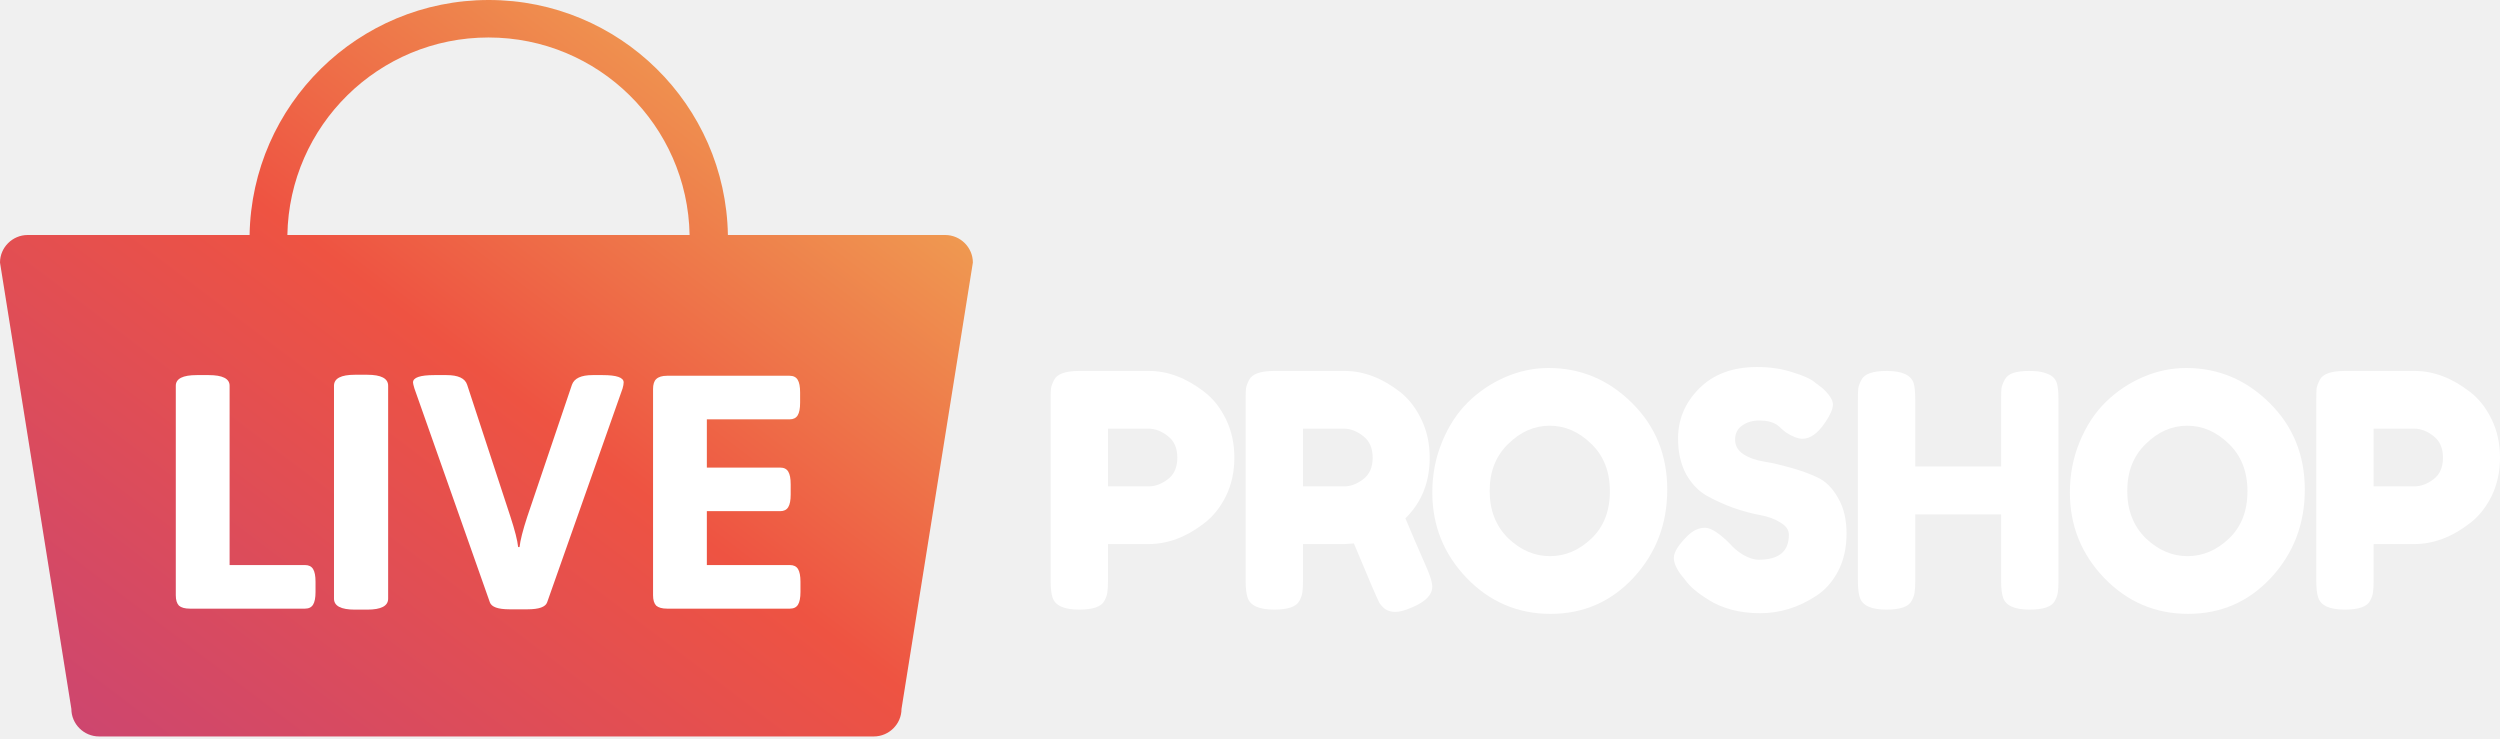
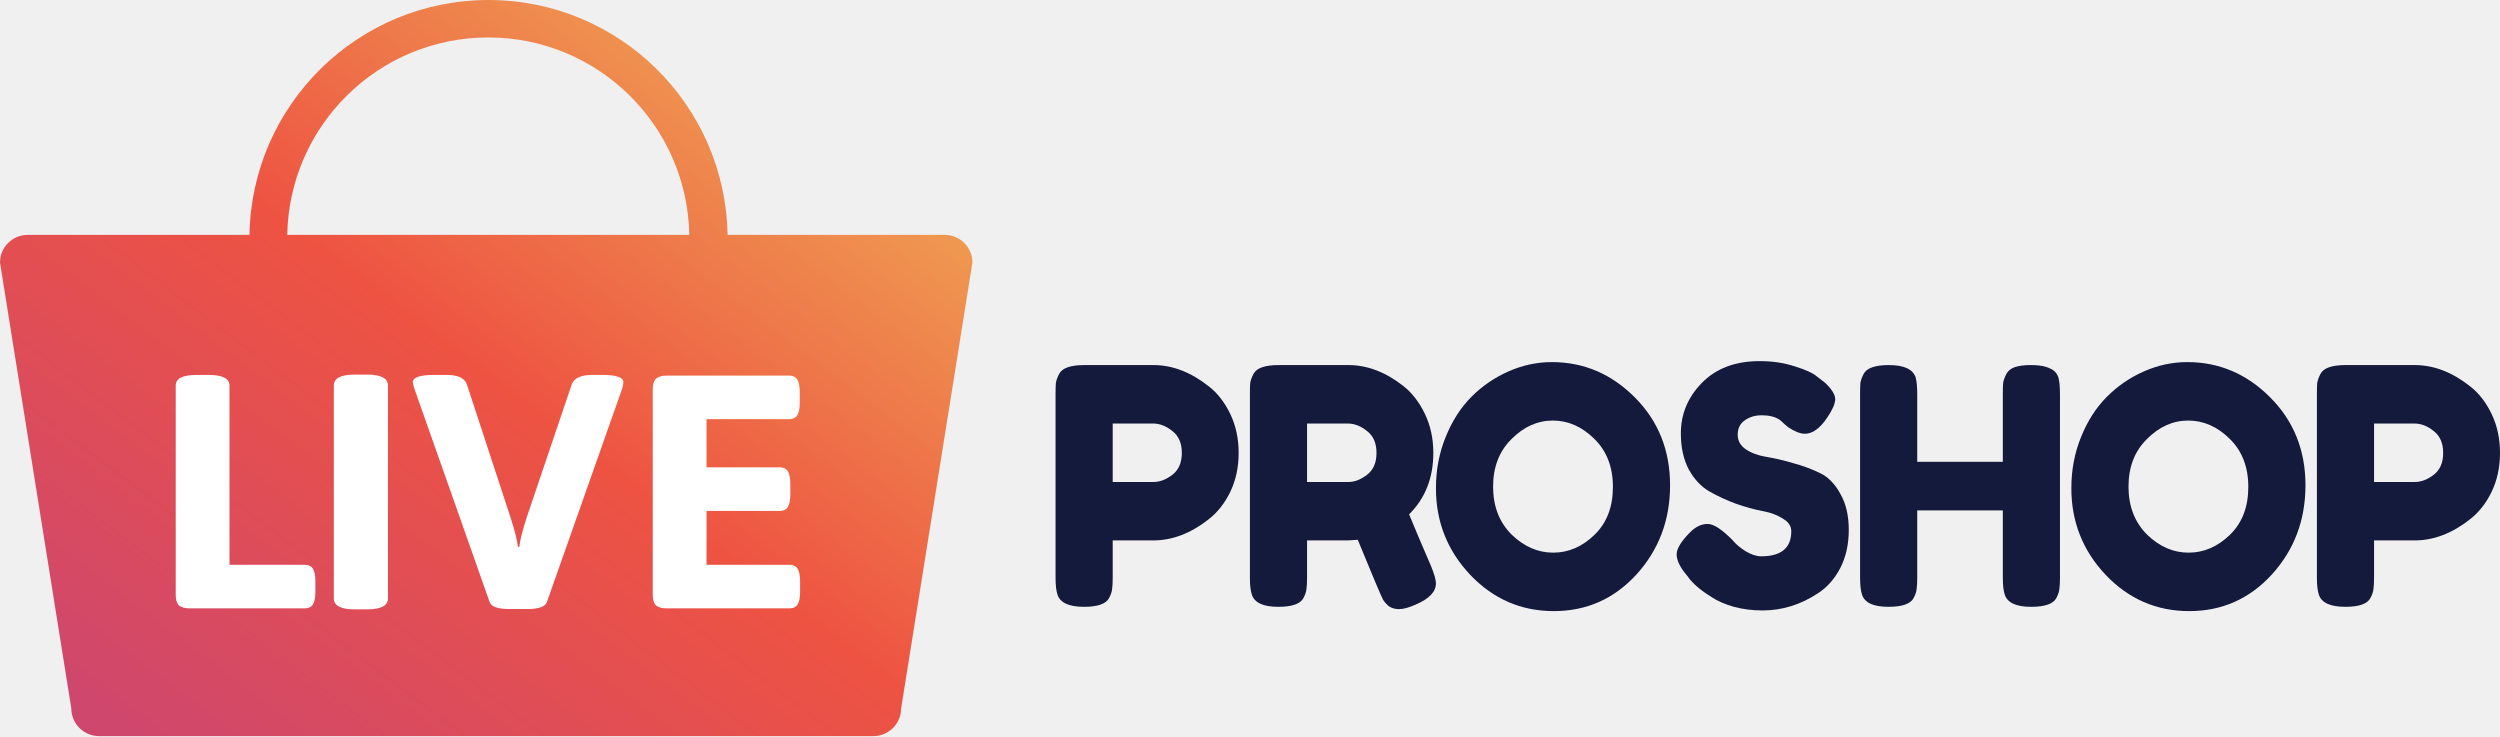
- <svg xmlns="http://www.w3.org/2000/svg" width="176" height="52" viewBox="0 0 176 52" fill="none">
-   <path fill-rule="evenodd" clip-rule="evenodd" d="M17.571 16.544C17.729 7.38 25.206 0 34.407 0C43.609 0 51.087 7.38 51.244 16.544H66.54C67.611 16.544 68.49 17.418 68.49 18.484L63.466 49.906C63.466 50.971 62.587 51.846 61.516 51.846H6.974C5.903 51.846 5.024 50.971 5.024 49.906L0 18.484C0 17.418 0.879 16.544 1.95 16.544H17.571ZM48.548 16.544H20.231C20.367 8.841 26.654 2.639 34.389 2.639C42.125 2.639 48.411 8.841 48.548 16.544Z" fill="url(#paint0_linear_281_1497)" />
-   <path d="M13.36 42.848C13.016 42.848 12.762 42.778 12.598 42.637C12.45 42.481 12.376 42.239 12.376 41.911V27.156C12.376 26.657 12.868 26.407 13.852 26.407H14.688C15.672 26.407 16.164 26.657 16.164 27.156V39.78H21.476C21.738 39.78 21.926 39.874 22.041 40.061C22.156 40.248 22.213 40.545 22.213 40.951V41.677C22.213 42.083 22.156 42.38 22.041 42.567C21.926 42.755 21.738 42.848 21.476 42.848H13.36Z" fill="white" />
-   <path d="M24.988 42.918C24.005 42.918 23.513 42.661 23.513 42.145V27.156C23.513 26.641 24.005 26.383 24.988 26.383H25.849C26.833 26.383 27.325 26.641 27.325 27.156V42.145C27.325 42.661 26.833 42.918 25.849 42.918H24.988Z" fill="white" />
-   <path d="M35.863 42.895C35.06 42.895 34.601 42.731 34.486 42.403L29.174 27.344C29.108 27.125 29.076 26.984 29.076 26.922C29.076 26.578 29.576 26.407 30.576 26.407H31.436C32.256 26.407 32.74 26.633 32.887 27.086L35.937 36.384C36.248 37.336 36.429 38.047 36.478 38.515H36.576C36.625 38.047 36.806 37.336 37.117 36.384L40.265 27.086C40.429 26.633 40.913 26.407 41.716 26.407H42.429C43.413 26.407 43.905 26.578 43.905 26.922C43.905 27.031 43.88 27.172 43.831 27.344L38.519 42.403C38.404 42.731 37.945 42.895 37.142 42.895H35.863Z" fill="white" />
-   <path d="M46.959 42.848C46.614 42.848 46.36 42.778 46.196 42.637C46.049 42.481 45.975 42.239 45.975 41.911V27.39C45.975 27.062 46.049 26.828 46.196 26.688C46.36 26.532 46.614 26.454 46.959 26.454H55.59C55.853 26.454 56.041 26.547 56.156 26.735C56.271 26.922 56.328 27.219 56.328 27.625V28.351C56.328 28.757 56.271 29.053 56.156 29.241C56.041 29.428 55.853 29.522 55.59 29.522H49.762V32.918H54.926C55.189 32.918 55.377 33.011 55.492 33.199C55.607 33.386 55.664 33.683 55.664 34.089V34.815C55.664 35.221 55.607 35.517 55.492 35.705C55.377 35.892 55.189 35.986 54.926 35.986H49.762V39.78H55.615C55.877 39.78 56.066 39.874 56.181 40.061C56.295 40.248 56.353 40.545 56.353 40.951V41.677C56.353 42.083 56.295 42.38 56.181 42.567C56.066 42.755 55.877 42.848 55.615 42.848H46.959Z" fill="white" />
-   <path d="M86.306 29.511C86.701 30.322 86.899 31.225 86.899 32.22C86.899 33.215 86.701 34.118 86.306 34.929C85.91 35.724 85.401 36.36 84.777 36.834C83.515 37.813 82.207 38.303 80.854 38.303H78.002V40.897C78.002 41.249 77.987 41.517 77.957 41.7C77.941 41.869 77.873 42.068 77.751 42.297C77.538 42.711 76.945 42.917 75.972 42.917C74.907 42.917 74.284 42.634 74.101 42.068C74.01 41.808 73.965 41.41 73.965 40.874V28.134C73.965 27.782 73.972 27.522 73.987 27.353C74.018 27.17 74.094 26.963 74.216 26.734C74.428 26.32 75.022 26.114 75.995 26.114H80.876C82.215 26.114 83.515 26.604 84.777 27.583C85.401 28.057 85.91 28.7 86.306 29.511ZM80.876 34.24C81.333 34.24 81.781 34.072 82.222 33.735C82.663 33.398 82.884 32.893 82.884 32.22C82.884 31.547 82.663 31.042 82.222 30.705C81.781 30.353 81.325 30.177 80.854 30.177H78.002V34.24H80.876Z" fill="white" />
-   <path d="M100.491 40.094C100.719 40.645 100.833 41.042 100.833 41.287C100.833 41.869 100.362 42.359 99.419 42.757C98.932 42.971 98.537 43.078 98.233 43.078C97.944 43.078 97.7 43.009 97.502 42.871C97.32 42.718 97.183 42.565 97.092 42.412C96.94 42.121 96.347 40.736 95.313 38.257L94.605 38.303H91.731V40.897C91.731 41.249 91.716 41.517 91.686 41.7C91.67 41.869 91.602 42.068 91.48 42.297C91.267 42.711 90.674 42.917 89.701 42.917C88.636 42.917 88.013 42.634 87.83 42.068C87.739 41.808 87.694 41.41 87.694 40.874V28.134C87.694 27.782 87.701 27.522 87.716 27.353C87.747 27.17 87.823 26.963 87.944 26.734C88.157 26.32 88.75 26.114 89.724 26.114H94.651C95.989 26.114 97.29 26.604 98.552 27.583C99.16 28.057 99.662 28.7 100.057 29.511C100.453 30.322 100.651 31.225 100.651 32.22C100.651 33.949 100.08 35.373 98.94 36.49C99.274 37.301 99.791 38.502 100.491 40.094ZM91.731 34.24H94.651C95.092 34.24 95.533 34.072 95.974 33.735C96.415 33.398 96.636 32.893 96.636 32.22C96.636 31.547 96.415 31.042 95.974 30.705C95.533 30.353 95.077 30.177 94.605 30.177H91.731V34.24Z" fill="white" />
-   <path d="M109.025 25.907C111.275 25.907 113.23 26.726 114.887 28.363C116.545 30.001 117.374 32.036 117.374 34.47C117.374 36.888 116.583 38.953 115.001 40.667C113.42 42.366 111.473 43.216 109.161 43.216C106.85 43.216 104.88 42.374 103.253 40.691C101.641 39.007 100.835 37.002 100.835 34.676C100.835 33.406 101.063 32.22 101.52 31.118C101.976 30.001 102.584 29.067 103.344 28.318C104.105 27.568 104.979 26.979 105.968 26.55C106.956 26.122 107.975 25.907 109.025 25.907ZM104.873 34.561C104.873 35.923 105.306 37.033 106.173 37.89C107.055 38.732 108.036 39.153 109.116 39.153C110.196 39.153 111.169 38.739 112.036 37.913C112.903 37.087 113.336 35.977 113.336 34.584C113.336 33.192 112.895 32.075 112.013 31.233C111.146 30.391 110.173 29.97 109.093 29.97C108.013 29.97 107.04 30.399 106.173 31.256C105.306 32.097 104.873 33.199 104.873 34.561Z" fill="white" />
-   <path d="M118.432 40.576C118.037 40.086 117.839 39.65 117.839 39.267C117.839 38.869 118.166 38.349 118.82 37.706C119.2 37.339 119.603 37.155 120.029 37.155C120.455 37.155 121.048 37.538 121.808 38.303C122.021 38.563 122.325 38.816 122.721 39.061C123.116 39.29 123.481 39.405 123.815 39.405C125.23 39.405 125.937 38.824 125.937 37.66C125.937 37.308 125.739 37.018 125.344 36.788C124.964 36.543 124.485 36.367 123.907 36.26C123.329 36.153 122.705 35.985 122.036 35.755C121.367 35.51 120.744 35.227 120.166 34.906C119.588 34.584 119.101 34.079 118.706 33.391C118.325 32.687 118.135 31.845 118.135 30.866C118.135 29.519 118.63 28.348 119.618 27.353C120.622 26.343 121.983 25.838 123.701 25.838C124.614 25.838 125.443 25.961 126.188 26.206C126.948 26.435 127.473 26.672 127.762 26.917L128.332 27.353C128.804 27.797 129.039 28.172 129.039 28.478C129.039 28.784 128.857 29.205 128.492 29.741C127.975 30.506 127.443 30.889 126.895 30.889C126.576 30.889 126.18 30.735 125.709 30.43C125.663 30.399 125.572 30.322 125.435 30.2C125.313 30.078 125.199 29.978 125.093 29.901C124.774 29.703 124.363 29.603 123.861 29.603C123.374 29.603 122.964 29.726 122.629 29.97C122.31 30.2 122.15 30.529 122.15 30.957C122.15 31.371 122.34 31.707 122.721 31.968C123.116 32.228 123.603 32.404 124.18 32.495C124.758 32.587 125.389 32.733 126.074 32.932C126.758 33.115 127.389 33.345 127.967 33.62C128.545 33.896 129.024 34.378 129.404 35.066C129.8 35.74 129.997 36.574 129.997 37.569C129.997 38.563 129.8 39.443 129.404 40.208C129.009 40.958 128.492 41.54 127.853 41.953C126.621 42.764 125.306 43.17 123.907 43.17C123.192 43.17 122.515 43.086 121.876 42.917C121.238 42.733 120.721 42.512 120.325 42.252C119.519 41.762 118.957 41.287 118.637 40.828L118.432 40.576Z" fill="white" />
-   <path d="M141.13 26.734C141.251 26.504 141.457 26.343 141.746 26.252C142.035 26.16 142.4 26.114 142.841 26.114C143.282 26.114 143.631 26.152 143.89 26.229C144.149 26.305 144.346 26.397 144.483 26.504C144.62 26.611 144.726 26.764 144.802 26.963C144.879 27.223 144.917 27.621 144.917 28.157V40.897C144.917 41.249 144.901 41.517 144.871 41.7C144.856 41.869 144.787 42.068 144.666 42.297C144.453 42.711 143.86 42.917 142.886 42.917C141.822 42.917 141.198 42.634 141.016 42.068C140.924 41.808 140.879 41.41 140.879 40.874V36.214H134.834V40.897C134.834 41.249 134.819 41.517 134.788 41.7C134.773 41.869 134.704 42.068 134.583 42.297C134.37 42.711 133.777 42.917 132.803 42.917C131.739 42.917 131.115 42.634 130.933 42.068C130.842 41.808 130.796 41.41 130.796 40.874V28.134C130.796 27.782 130.804 27.522 130.819 27.353C130.849 27.17 130.925 26.963 131.047 26.734C131.26 26.32 131.853 26.114 132.826 26.114C133.891 26.114 134.522 26.397 134.72 26.963C134.796 27.223 134.834 27.621 134.834 28.157V32.84H140.879V28.134C140.879 27.782 140.886 27.522 140.902 27.353C140.932 27.17 141.008 26.963 141.13 26.734Z" fill="white" />
-   <path d="M153.909 25.907C156.16 25.907 158.114 26.726 159.772 28.363C161.43 30.001 162.258 32.036 162.258 34.47C162.258 36.888 161.468 38.953 159.886 40.667C158.304 42.366 156.358 43.216 154.046 43.216C151.735 43.216 149.765 42.374 148.138 40.691C146.526 39.007 145.72 37.002 145.72 34.676C145.72 33.406 145.948 32.22 146.404 31.118C146.861 30.001 147.469 29.067 148.229 28.318C148.99 27.568 149.864 26.979 150.853 26.55C151.841 26.122 152.86 25.907 153.909 25.907ZM149.758 34.561C149.758 35.923 150.191 37.033 151.058 37.89C151.94 38.732 152.921 39.153 154.001 39.153C155.08 39.153 156.054 38.739 156.92 37.913C157.787 37.087 158.221 35.977 158.221 34.584C158.221 33.192 157.78 32.075 156.898 31.233C156.031 30.391 155.058 29.97 153.978 29.97C152.898 29.97 151.925 30.399 151.058 31.256C150.191 32.097 149.758 33.199 149.758 34.561Z" fill="white" />
-   <path d="M175.407 29.511C175.802 30.322 176 31.225 176 32.22C176 33.215 175.802 34.118 175.407 34.929C175.011 35.724 174.502 36.36 173.879 36.834C172.616 37.813 171.308 38.303 169.955 38.303H167.103V40.897C167.103 41.249 167.088 41.517 167.058 41.7C167.043 41.869 166.974 42.068 166.852 42.297C166.64 42.711 166.046 42.917 165.073 42.917C164.009 42.917 163.385 42.634 163.203 42.068C163.111 41.808 163.066 41.41 163.066 40.874V28.134C163.066 27.782 163.073 27.522 163.089 27.353C163.119 27.17 163.195 26.963 163.317 26.734C163.53 26.32 164.123 26.114 165.096 26.114H169.978C171.316 26.114 172.616 26.604 173.879 27.583C174.502 28.057 175.011 28.7 175.407 29.511ZM169.978 34.24C170.434 34.24 170.883 34.072 171.324 33.735C171.765 33.398 171.985 32.893 171.985 32.22C171.985 31.547 171.765 31.042 171.324 30.705C170.883 30.353 170.426 30.177 169.955 30.177H167.103V34.24H169.978Z" fill="white" />
+ <svg xmlns="http://www.w3.org/2000/svg" width="180" height="53" viewBox="0 0 180 53" fill="none">
+   <path fill-rule="evenodd" clip-rule="evenodd" d="M17.962 16.912H1.993C0.898 16.912 0 17.806 0 18.895L5.136 51.017C5.136 52.106 6.034 53 7.129 53H62.886C63.981 53 64.879 52.106 64.879 51.017L70.015 18.895C70.015 17.806 69.117 16.912 68.022 16.912H52.385C52.224 7.544 44.58 0 35.174 0C25.767 0 18.123 7.544 17.962 16.912ZM49.629 16.912C49.489 9.038 43.063 2.697 35.155 2.697C27.248 2.697 20.821 9.038 20.682 16.912H49.629Z" fill="url(#paint0_linear_329_2041)" />
+   <path d="M13.657 43.802C13.306 43.802 13.046 43.73 12.878 43.587C12.727 43.427 12.652 43.179 12.652 42.844V27.761C12.652 27.25 13.155 26.994 14.16 26.994H15.015C16.021 26.994 16.523 27.25 16.523 27.761V40.666H21.953C22.222 40.666 22.414 40.761 22.532 40.953C22.649 41.144 22.708 41.448 22.708 41.863V42.605C22.708 43.02 22.649 43.323 22.532 43.515C22.414 43.706 22.222 43.802 21.953 43.802H13.657Z" fill="white" />
+   <path d="M25.545 43.874C24.539 43.874 24.036 43.61 24.036 43.084V27.761C24.036 27.234 24.539 26.971 25.545 26.971H26.424C27.43 26.971 27.933 27.234 27.933 27.761V43.084C27.933 43.61 27.43 43.874 26.424 43.874H25.545Z" fill="white" />
+   <path d="M36.661 43.85C35.84 43.85 35.371 43.682 35.254 43.347L29.823 27.952C29.756 27.729 29.723 27.585 29.723 27.521C29.723 27.17 30.234 26.994 31.256 26.994H32.136C32.974 26.994 33.469 27.226 33.62 27.689L36.737 37.194C37.055 38.167 37.24 38.894 37.29 39.373H37.391C37.441 38.894 37.625 38.167 37.944 37.194L41.161 27.689C41.329 27.226 41.824 26.994 42.645 26.994H43.374C44.379 26.994 44.882 27.17 44.882 27.521C44.882 27.633 44.857 27.776 44.807 27.952L39.377 43.347C39.259 43.682 38.79 43.85 37.969 43.85H36.661Z" fill="white" />
+   <path d="M48.004 43.802C47.652 43.802 47.392 43.73 47.225 43.587C47.074 43.427 46.999 43.179 46.999 42.844V28C46.999 27.665 47.074 27.425 47.225 27.282C47.392 27.122 47.652 27.042 48.004 27.042H56.828C57.096 27.042 57.289 27.138 57.406 27.33C57.524 27.521 57.582 27.824 57.582 28.239V28.982C57.582 29.397 57.524 29.7 57.406 29.891C57.289 30.083 57.096 30.179 56.828 30.179H50.87V33.65H56.149C56.418 33.65 56.61 33.746 56.728 33.938C56.845 34.129 56.904 34.432 56.904 34.847V35.59C56.904 36.005 56.845 36.308 56.728 36.499C56.61 36.691 56.418 36.787 56.149 36.787H50.87V40.666H56.853C57.121 40.666 57.314 40.761 57.431 40.953C57.549 41.144 57.608 41.448 57.608 41.863V42.605C57.608 43.02 57.549 43.323 57.431 43.515C57.314 43.706 57.121 43.802 56.853 43.802H48.004Z" fill="white" />
+   <path d="M88.579 29.805C88.982 30.645 89.183 31.58 89.183 32.61C89.183 33.641 88.982 34.576 88.579 35.416C88.176 36.24 87.656 36.898 87.021 37.39C85.734 38.404 84.401 38.911 83.022 38.911H80.115V41.598C80.115 41.963 80.1 42.24 80.069 42.431C80.053 42.605 79.984 42.811 79.86 43.049C79.643 43.477 79.038 43.691 78.046 43.691C76.961 43.691 76.326 43.398 76.139 42.811C76.046 42.542 76 42.13 76 41.575V28.378C76 28.013 76.008 27.744 76.023 27.569C76.054 27.379 76.132 27.165 76.256 26.927C76.473 26.499 77.077 26.285 78.069 26.285H83.045C84.409 26.285 85.734 26.793 87.021 27.807C87.656 28.299 88.176 28.964 88.579 29.805ZM83.045 34.703C83.51 34.703 83.967 34.528 84.417 34.18C84.866 33.831 85.091 33.308 85.091 32.61C85.091 31.913 84.866 31.39 84.417 31.041C83.967 30.676 83.502 30.494 83.022 30.494H80.115V34.703H83.045Z" fill="#141A3C" />
+   <path d="M103.037 40.766C103.27 41.337 103.386 41.749 103.386 42.003C103.386 42.605 102.905 43.112 101.944 43.524C101.448 43.746 101.045 43.857 100.735 43.857C100.441 43.857 100.193 43.786 99.991 43.643C99.805 43.485 99.666 43.326 99.573 43.168C99.418 42.867 98.813 41.432 97.759 38.864L97.038 38.911H94.109V41.598C94.109 41.963 94.093 42.24 94.062 42.431C94.047 42.605 93.977 42.811 93.853 43.049C93.636 43.477 93.031 43.691 92.039 43.691C90.954 43.691 90.319 43.398 90.133 42.811C90.04 42.542 89.993 42.13 89.993 41.575V28.378C89.993 28.013 90.001 27.744 90.016 27.569C90.047 27.379 90.125 27.165 90.249 26.927C90.466 26.499 91.07 26.285 92.063 26.285H97.085C98.449 26.285 99.774 26.793 101.061 27.807C101.681 28.299 102.192 28.964 102.595 29.805C102.998 30.645 103.2 31.58 103.2 32.61C103.2 34.402 102.619 35.876 101.456 37.033C101.797 37.873 102.324 39.118 103.037 40.766ZM94.109 34.703H97.085C97.534 34.703 97.984 34.528 98.433 34.18C98.883 33.831 99.108 33.308 99.108 32.61C99.108 31.913 98.883 31.39 98.433 31.041C97.984 30.676 97.519 30.494 97.038 30.494H94.109V34.703Z" fill="#141A3C" />
+   <path d="M111.735 26.071C114.029 26.071 116.021 26.919 117.711 28.616C119.4 30.312 120.245 32.42 120.245 34.941C120.245 37.445 119.439 39.585 117.827 41.361C116.215 43.12 114.231 44 111.875 44C109.518 44 107.511 43.128 105.853 41.384C104.21 39.641 103.388 37.564 103.388 35.155C103.388 33.839 103.62 32.61 104.086 31.469C104.551 30.312 105.171 29.345 105.946 28.568C106.721 27.791 107.612 27.181 108.619 26.737C109.627 26.293 110.666 26.071 111.735 26.071ZM107.503 35.036C107.503 36.447 107.945 37.596 108.829 38.483C109.728 39.355 110.728 39.791 111.828 39.791C112.929 39.791 113.921 39.363 114.804 38.507C115.688 37.651 116.129 36.502 116.129 35.059C116.129 33.617 115.68 32.46 114.781 31.588C113.897 30.716 112.905 30.28 111.805 30.28C110.704 30.28 109.712 30.724 108.829 31.612C107.945 32.483 107.503 33.625 107.503 35.036Z" fill="#141A3C" />
+   <path d="M121.324 41.266C120.921 40.758 120.719 40.306 120.719 39.91C120.719 39.498 121.052 38.959 121.719 38.293C122.106 37.913 122.517 37.723 122.951 37.723C123.385 37.723 123.99 38.119 124.765 38.911C124.982 39.181 125.292 39.443 125.695 39.696C126.098 39.934 126.47 40.053 126.811 40.053C128.252 40.053 128.973 39.45 128.973 38.246C128.973 37.881 128.772 37.58 128.369 37.342C127.981 37.089 127.493 36.906 126.904 36.795C126.315 36.684 125.679 36.51 124.997 36.272C124.315 36.019 123.68 35.725 123.091 35.392C122.502 35.059 122.006 34.536 121.603 33.823C121.215 33.094 121.021 32.222 121.021 31.207C121.021 29.812 121.525 28.6 122.533 27.569C123.556 26.523 124.943 26 126.694 26C127.625 26 128.469 26.127 129.229 26.38C130.004 26.618 130.539 26.864 130.833 27.118L131.414 27.569C131.895 28.029 132.135 28.417 132.135 28.735C132.135 29.052 131.949 29.488 131.577 30.042C131.05 30.835 130.508 31.231 129.95 31.231C129.624 31.231 129.221 31.073 128.741 30.756C128.694 30.724 128.601 30.645 128.462 30.518C128.338 30.391 128.221 30.288 128.113 30.209C127.787 30.003 127.369 29.9 126.857 29.9C126.361 29.9 125.943 30.026 125.602 30.28C125.276 30.518 125.113 30.859 125.113 31.302C125.113 31.73 125.307 32.079 125.695 32.349C126.098 32.618 126.594 32.8 127.183 32.896C127.772 32.991 128.415 33.141 129.113 33.347C129.81 33.538 130.453 33.775 131.042 34.061C131.631 34.346 132.12 34.845 132.507 35.559C132.91 36.256 133.112 37.12 133.112 38.151C133.112 39.181 132.91 40.093 132.507 40.885C132.104 41.662 131.577 42.264 130.926 42.692C129.671 43.532 128.33 43.952 126.904 43.952C126.175 43.952 125.485 43.865 124.834 43.691C124.183 43.501 123.656 43.271 123.253 43.001C122.432 42.494 121.858 42.003 121.533 41.527L121.324 41.266Z" fill="#141A3C" />
+   <path d="M144.458 26.927C144.582 26.69 144.792 26.523 145.086 26.428C145.381 26.333 145.753 26.285 146.202 26.285C146.652 26.285 147.008 26.325 147.272 26.404C147.535 26.483 147.737 26.579 147.876 26.69C148.016 26.8 148.124 26.959 148.202 27.165C148.279 27.435 148.318 27.847 148.318 28.402V41.598C148.318 41.963 148.303 42.24 148.272 42.431C148.256 42.605 148.186 42.811 148.062 43.049C147.845 43.477 147.241 43.691 146.249 43.691C145.164 43.691 144.528 43.398 144.342 42.811C144.249 42.542 144.203 42.13 144.203 41.575V36.748H138.041V41.598C138.041 41.963 138.026 42.24 137.995 42.431C137.979 42.605 137.909 42.811 137.785 43.049C137.568 43.477 136.964 43.691 135.972 43.691C134.887 43.691 134.251 43.398 134.065 42.811C133.972 42.542 133.926 42.13 133.926 41.575V28.378C133.926 28.013 133.933 27.744 133.949 27.569C133.98 27.379 134.057 27.165 134.181 26.927C134.398 26.499 135.003 26.285 135.995 26.285C137.08 26.285 137.723 26.579 137.925 27.165C138.002 27.435 138.041 27.847 138.041 28.402V33.252H144.203V28.378C144.203 28.013 144.21 27.744 144.226 27.569C144.257 27.379 144.334 27.165 144.458 26.927Z" fill="#141A3C" />
+   <path d="M157.484 26.071C159.778 26.071 161.77 26.919 163.459 28.616C165.149 30.312 165.994 32.42 165.994 34.941C165.994 37.445 165.188 39.585 163.576 41.361C161.964 43.12 159.98 44 157.624 44C155.267 44 153.26 43.128 151.602 41.384C149.958 39.641 149.137 37.564 149.137 35.155C149.137 33.839 149.369 32.61 149.834 31.469C150.299 30.312 150.919 29.345 151.695 28.568C152.47 27.791 153.361 27.181 154.368 26.737C155.376 26.293 156.414 26.071 157.484 26.071ZM153.252 35.036C153.252 36.447 153.694 37.596 154.578 38.483C155.477 39.355 156.476 39.791 157.577 39.791C158.678 39.791 159.67 39.363 160.553 38.507C161.437 37.651 161.878 36.502 161.878 35.059C161.878 33.617 161.429 32.46 160.53 31.588C159.646 30.716 158.654 30.28 157.554 30.28C156.453 30.28 155.461 30.724 154.578 31.612C153.694 32.483 153.252 33.625 153.252 35.036Z" fill="#141A3C" />
+   <path d="M179.395 29.805C179.798 30.645 180 31.58 180 32.61C180 33.641 179.798 34.576 179.395 35.416C178.992 36.24 178.473 36.898 177.838 37.39C176.551 38.404 175.218 38.911 173.838 38.911H170.932V41.598C170.932 41.963 170.917 42.24 170.886 42.431C170.87 42.605 170.8 42.811 170.676 43.049C170.459 43.477 169.855 43.691 168.863 43.691C167.778 43.691 167.142 43.398 166.956 42.811C166.863 42.542 166.817 42.13 166.817 41.575V28.378C166.817 28.013 166.824 27.744 166.84 27.569C166.871 27.379 166.948 27.165 167.072 26.927C167.289 26.499 167.894 26.285 168.886 26.285H173.862C175.226 26.285 176.551 26.793 177.838 27.807C178.473 28.299 178.992 28.964 179.395 29.805ZM173.862 34.703C174.327 34.703 174.784 34.528 175.234 34.18C175.683 33.831 175.908 33.308 175.908 32.61C175.908 31.913 175.683 31.39 175.234 31.041C174.784 30.676 174.319 30.494 173.838 30.494H170.932V34.703H173.862Z" fill="#141A3C" />
  <defs>
-     <linearGradient id="paint0_linear_281_1497" x1="0" y1="51.846" x2="49.899" y2="-14.073" gradientUnits="userSpaceOnUse">
+     <linearGradient id="paint0_linear_329_2041" x1="0" y1="53" x2="51.01" y2="-14.387" gradientUnits="userSpaceOnUse">
      <stop stop-color="#CA4573" />
      <stop offset="0.495" stop-color="#EE5342" />
      <stop offset="1" stop-color="#EFBB58" />
    </linearGradient>
  </defs>
</svg>
